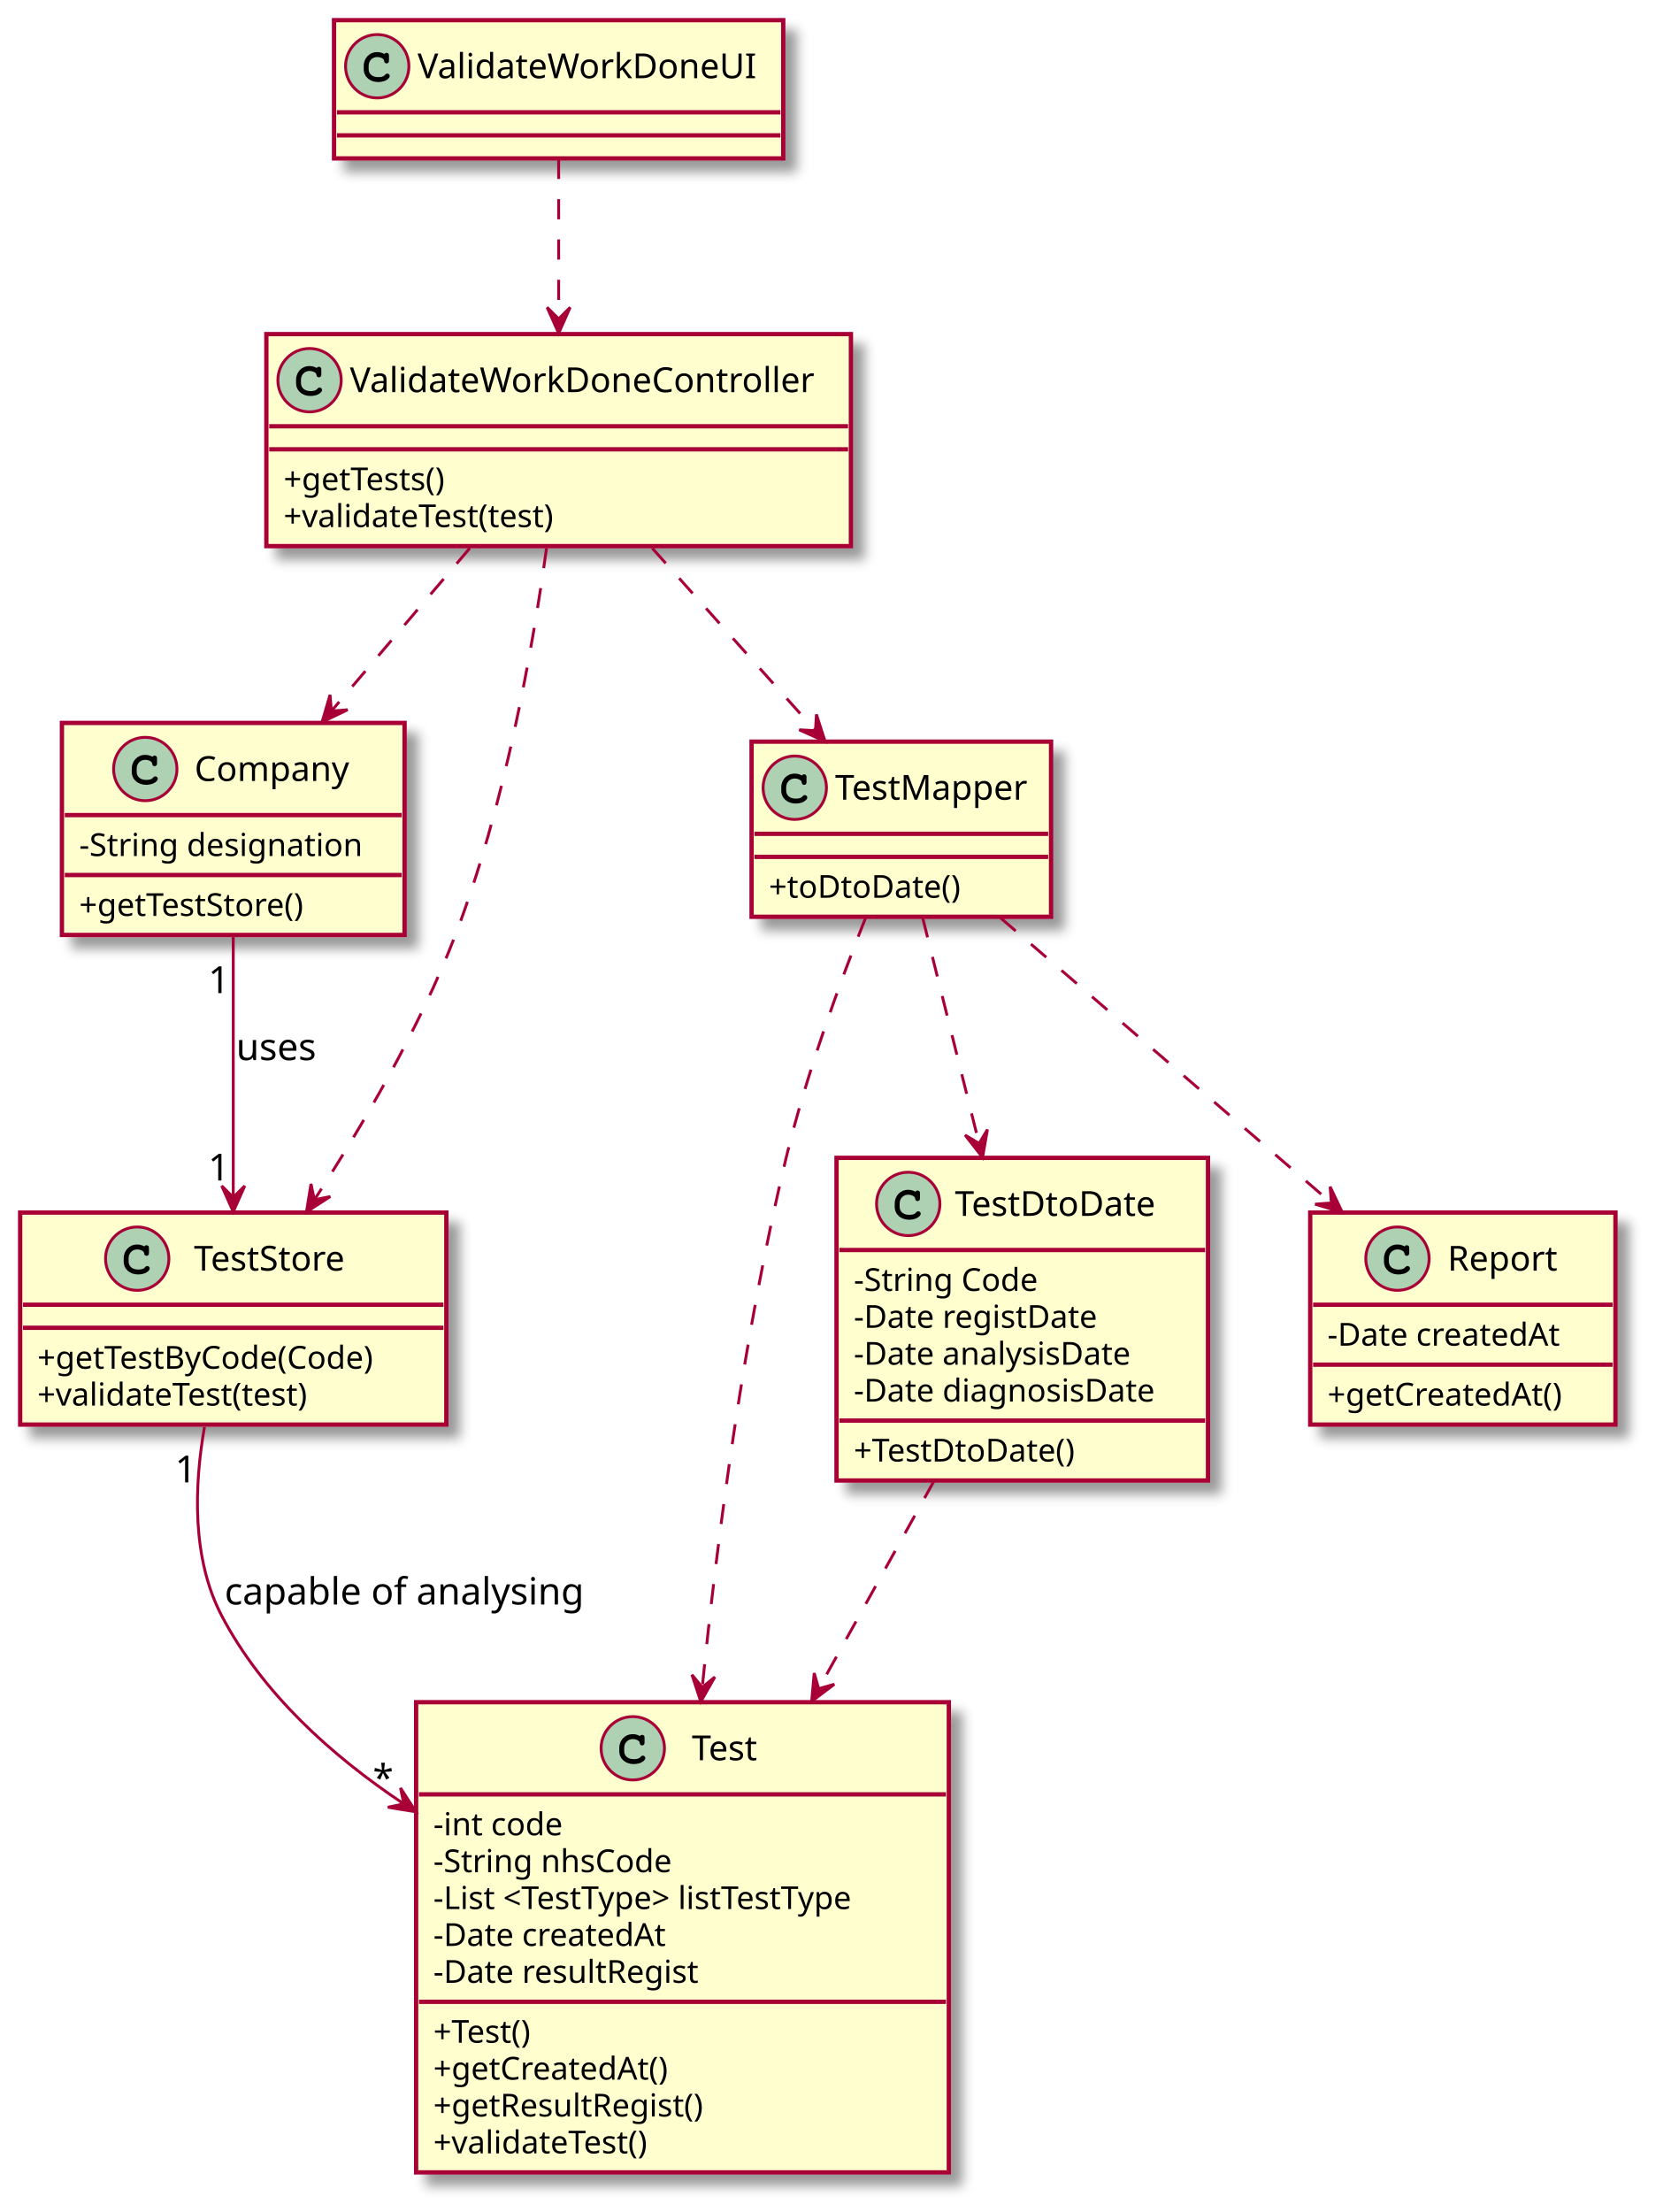
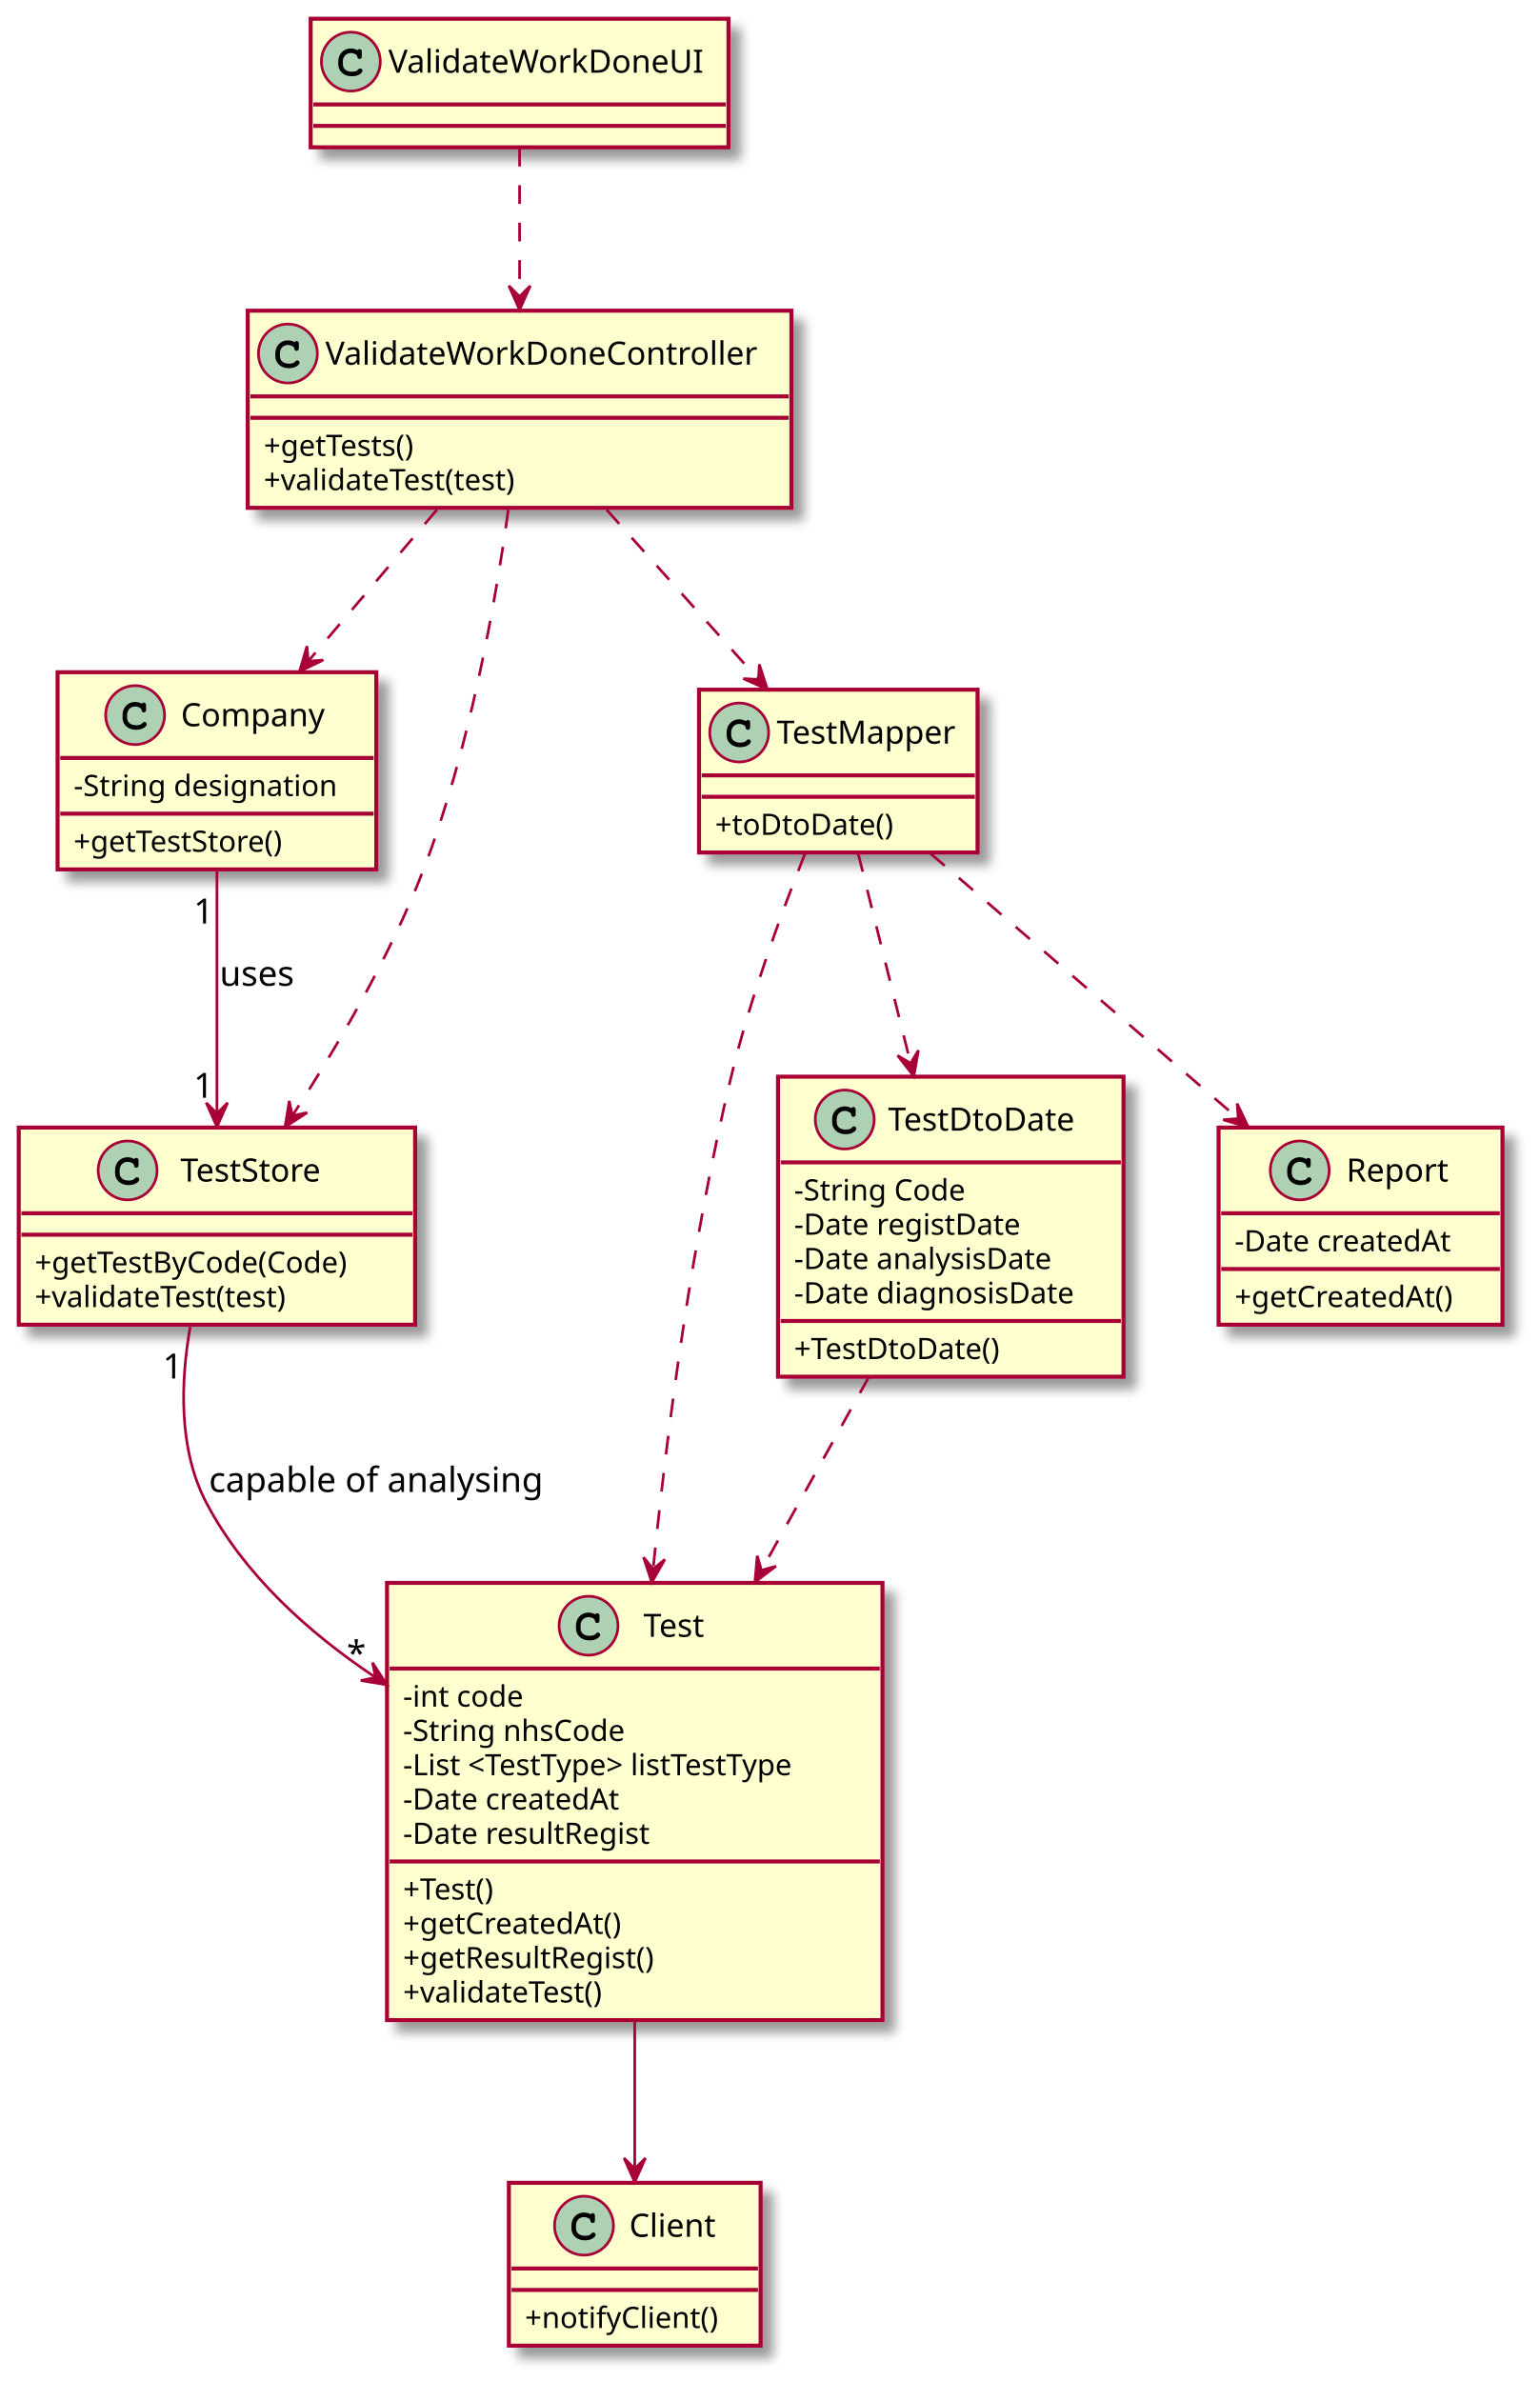
- <svg xmlns="http://www.w3.org/2000/svg" contentScriptType="application/ecmascript" contentStyleType="text/css" height="768px" preserveAspectRatio="none" style="width:575px;height:768px;background:#FFFFFF;" version="1.1" viewBox="0 0 575 768" width="575px" zoomAndPan="magnify">
+ <svg xmlns="http://www.w3.org/2000/svg" contentScriptType="application/ecmascript" contentStyleType="text/css" height="889px" preserveAspectRatio="none" style="width:575px;height:889px;background:#FFFFFF;" version="1.1" viewBox="0 0 575 889" width="575px" zoomAndPan="magnify">
  <defs>
-     <filter height="300%" id="f8tf172k708li" width="300%" x="-1" y="-1">
+     <filter height="300%" id="f15h53sv9jr0ud" width="300%" x="-1" y="-1">
      <feGaussianBlur result="blurOut" stdDeviation="2.0" />
      <feColorMatrix in="blurOut" result="blurOut2" type="matrix" values="0 0 0 0 0 0 0 0 0 0 0 0 0 0 0 0 0 0 .4 0" />
      <feOffset dx="4.0" dy="4.0" in="blurOut2" result="blurOut3" />
      <feBlend in="SourceGraphic" in2="blurOut3" mode="normal" />
    </filter>
  </defs>
  <g>
-     <rect codeLine="3" fill="#FEFECE" filter="url(#f8tf172k708li)" height="73.609" id="Company" style="stroke:#A80036;stroke-width:1.5;" width="119" x="21.5" y="251" />
+     <rect codeLine="3" fill="#FEFECE" filter="url(#f15h53sv9jr0ud)" height="73.609" id="Company" style="stroke:#A80036;stroke-width:1.5;" width="119" x="21.5" y="251" />
    <ellipse cx="50.45" cy="267" fill="#ADD1B2" rx="11" ry="11" style="stroke:#A80036;stroke-width:1.0;" />
    <path d="M52.794,262.672 C51.856,262.234 51.263,262.094 50.388,262.094 C47.763,262.094 45.763,264.172 45.763,266.891 L45.763,268.016 C45.763,270.594 47.872,272.484 50.763,272.484 C51.981,272.484 53.138,272.188 53.888,271.641 C54.466,271.234 54.794,270.781 54.794,270.391 C54.794,269.938 54.403,269.547 53.934,269.547 C53.716,269.547 53.513,269.625 53.325,269.812 C52.872,270.297 52.872,270.297 52.684,270.391 C52.263,270.656 51.575,270.781 50.809,270.781 C48.763,270.781 47.466,269.688 47.466,267.984 L47.466,266.891 C47.466,265.109 48.716,263.797 50.45,263.797 C51.028,263.797 51.638,263.953 52.106,264.203 C52.591,264.484 52.763,264.703 52.856,265.109 C52.919,265.516 52.95,265.641 53.091,265.766 C53.231,265.906 53.466,266.016 53.684,266.016 C53.95,266.016 54.216,265.875 54.388,265.656 C54.497,265.5 54.528,265.312 54.528,264.891 L54.528,263.469 C54.528,263.031 54.513,262.906 54.419,262.75 C54.263,262.484 53.981,262.344 53.684,262.344 C53.388,262.344 53.184,262.438 52.966,262.75 L52.794,262.672 Z " fill="#000000" />
    <text fill="#000000" font-family="sans-serif" font-size="12" lengthAdjust="spacing" textLength="56" x="67.55" y="271.154">Company</text>
    <line style="stroke:#A80036;stroke-width:1.5;" x1="22.5" x2="139.5" y1="283" y2="283" />
    <text fill="#000000" font-family="sans-serif" font-size="11" lengthAdjust="spacing" textLength="107" x="27.5" y="297.21">-String designation</text>
    <line style="stroke:#A80036;stroke-width:1.5;" x1="22.5" x2="139.5" y1="303.805" y2="303.805" />
    <text fill="#000000" font-family="sans-serif" font-size="11" lengthAdjust="spacing" textLength="92" x="27.5" y="318.015">+getTestStore()</text>
-     <rect codeLine="10" fill="#FEFECE" filter="url(#f8tf172k708li)" height="163.242" id="Test" style="stroke:#A80036;stroke-width:1.5;" width="185" x="144.5" y="591" />
+     <rect codeLine="10" fill="#FEFECE" filter="url(#f15h53sv9jr0ud)" height="163.242" id="Test" style="stroke:#A80036;stroke-width:1.5;" width="185" x="144.5" y="591" />
    <ellipse cx="219.75" cy="607" fill="#ADD1B2" rx="11" ry="11" style="stroke:#A80036;stroke-width:1.0;" />
    <path d="M222.094,602.672 C221.156,602.234 220.562,602.094 219.688,602.094 C217.062,602.094 215.062,604.172 215.062,606.891 L215.062,608.016 C215.062,610.594 217.172,612.484 220.062,612.484 C221.281,612.484 222.438,612.188 223.188,611.641 C223.766,611.234 224.094,610.781 224.094,610.391 C224.094,609.938 223.703,609.547 223.234,609.547 C223.016,609.547 222.812,609.625 222.625,609.812 C222.172,610.297 222.172,610.297 221.984,610.391 C221.562,610.656 220.875,610.781 220.109,610.781 C218.062,610.781 216.766,609.688 216.766,607.984 L216.766,606.891 C216.766,605.109 218.016,603.797 219.75,603.797 C220.328,603.797 220.938,603.953 221.406,604.203 C221.891,604.484 222.062,604.703 222.156,605.109 C222.219,605.516 222.25,605.641 222.391,605.766 C222.531,605.906 222.766,606.016 222.984,606.016 C223.25,606.016 223.516,605.875 223.688,605.656 C223.797,605.5 223.828,605.312 223.828,604.891 L223.828,603.469 C223.828,603.031 223.812,602.906 223.719,602.75 C223.562,602.484 223.281,602.344 222.984,602.344 C222.688,602.344 222.484,602.438 222.266,602.75 L222.094,602.672 Z " fill="#000000" />
    <text fill="#000000" font-family="sans-serif" font-size="12" lengthAdjust="spacing" textLength="26" x="240.25" y="611.154">Test</text>
    <line style="stroke:#A80036;stroke-width:1.5;" x1="145.5" x2="328.5" y1="623" y2="623" />
    <text fill="#000000" font-family="sans-serif" font-size="11" lengthAdjust="spacing" textLength="50" x="150.5" y="637.21">-int code</text>
    <text fill="#000000" font-family="sans-serif" font-size="11" lengthAdjust="spacing" textLength="91" x="150.5" y="650.015">-String nhsCode</text>
    <text fill="#000000" font-family="sans-serif" font-size="11" lengthAdjust="spacing" textLength="173" x="150.5" y="662.82">-List &lt;TestType&gt; listTestType</text>
    <text fill="#000000" font-family="sans-serif" font-size="11" lengthAdjust="spacing" textLength="92" x="150.5" y="675.625">-Date createdAt</text>
    <text fill="#000000" font-family="sans-serif" font-size="11" lengthAdjust="spacing" textLength="103" x="150.5" y="688.429">-Date resultRegist</text>
    <line style="stroke:#A80036;stroke-width:1.5;" x1="145.5" x2="328.5" y1="695.023" y2="695.023" />
    <text fill="#000000" font-family="sans-serif" font-size="11" lengthAdjust="spacing" textLength="42" x="150.5" y="709.234">+Test()</text>
    <text fill="#000000" font-family="sans-serif" font-size="11" lengthAdjust="spacing" textLength="94" x="150.5" y="722.039">+getCreatedAt()</text>
    <text fill="#000000" font-family="sans-serif" font-size="11" lengthAdjust="spacing" textLength="106" x="150.5" y="734.843">+getResultRegist()</text>
    <text fill="#000000" font-family="sans-serif" font-size="11" lengthAdjust="spacing" textLength="88" x="150.5" y="747.648">+validateTest()</text>
-     <rect codeLine="22" fill="#FEFECE" filter="url(#f8tf172k708li)" height="73.609" id="TestStore" style="stroke:#A80036;stroke-width:1.5;" width="148" x="7" y="421" />
+     <rect codeLine="22" fill="#FEFECE" filter="url(#f15h53sv9jr0ud)" height="73.609" id="TestStore" style="stroke:#A80036;stroke-width:1.5;" width="148" x="7" y="421" />
    <ellipse cx="47.65" cy="437" fill="#ADD1B2" rx="11" ry="11" style="stroke:#A80036;stroke-width:1.0;" />
    <path d="M49.994,432.672 C49.056,432.234 48.462,432.094 47.587,432.094 C44.962,432.094 42.962,434.172 42.962,436.891 L42.962,438.016 C42.962,440.594 45.072,442.484 47.962,442.484 C49.181,442.484 50.337,442.188 51.087,441.641 C51.666,441.234 51.994,440.781 51.994,440.391 C51.994,439.938 51.603,439.547 51.134,439.547 C50.916,439.547 50.712,439.625 50.525,439.812 C50.072,440.297 50.072,440.297 49.884,440.391 C49.462,440.656 48.775,440.781 48.009,440.781 C45.962,440.781 44.666,439.688 44.666,437.984 L44.666,436.891 C44.666,435.109 45.916,433.797 47.65,433.797 C48.228,433.797 48.837,433.953 49.306,434.203 C49.791,434.484 49.962,434.703 50.056,435.109 C50.119,435.516 50.15,435.641 50.291,435.766 C50.431,435.906 50.666,436.016 50.884,436.016 C51.15,436.016 51.416,435.875 51.587,435.656 C51.697,435.5 51.728,435.312 51.728,434.891 L51.728,433.469 C51.728,433.031 51.712,432.906 51.619,432.75 C51.462,432.484 51.181,432.344 50.884,432.344 C50.587,432.344 50.384,432.438 50.166,432.75 L49.994,432.672 Z " fill="#000000" />
    <text fill="#000000" font-family="sans-serif" font-size="12" lengthAdjust="spacing" textLength="59" x="67.35" y="441.154">TestStore</text>
    <line style="stroke:#A80036;stroke-width:1.5;" x1="8" x2="154" y1="453" y2="453" />
    <line style="stroke:#A80036;stroke-width:1.5;" x1="8" x2="154" y1="461" y2="461" />
    <text fill="#000000" font-family="sans-serif" font-size="11" lengthAdjust="spacing" textLength="136" x="13" y="475.21">+getTestByCode(Code)</text>
    <text fill="#000000" font-family="sans-serif" font-size="11" lengthAdjust="spacing" textLength="110" x="13" y="488.015">+validateTest(test)</text>
-     <rect codeLine="28" fill="#FEFECE" filter="url(#f8tf172k708li)" height="73.609" id="ValidateWorkDoneController" style="stroke:#A80036;stroke-width:1.5;" width="203" x="92.5" y="116" />
+     <rect codeLine="28" fill="#FEFECE" filter="url(#f15h53sv9jr0ud)" height="73.609" id="ValidateWorkDoneController" style="stroke:#A80036;stroke-width:1.5;" width="203" x="92.5" y="116" />
    <ellipse cx="107.5" cy="132" fill="#ADD1B2" rx="11" ry="11" style="stroke:#A80036;stroke-width:1.0;" />
    <path d="M109.844,127.672 C108.906,127.234 108.312,127.094 107.438,127.094 C104.812,127.094 102.812,129.172 102.812,131.891 L102.812,133.016 C102.812,135.594 104.922,137.484 107.812,137.484 C109.031,137.484 110.188,137.188 110.938,136.641 C111.516,136.234 111.844,135.781 111.844,135.391 C111.844,134.938 111.453,134.547 110.984,134.547 C110.766,134.547 110.562,134.625 110.375,134.812 C109.922,135.297 109.922,135.297 109.734,135.391 C109.312,135.656 108.625,135.781 107.859,135.781 C105.812,135.781 104.516,134.688 104.516,132.984 L104.516,131.891 C104.516,130.109 105.766,128.797 107.5,128.797 C108.078,128.797 108.688,128.953 109.156,129.203 C109.641,129.484 109.812,129.703 109.906,130.109 C109.969,130.516 110,130.641 110.141,130.766 C110.281,130.906 110.516,131.016 110.734,131.016 C111,131.016 111.266,130.875 111.438,130.656 C111.547,130.5 111.578,130.312 111.578,129.891 L111.578,128.469 C111.578,128.031 111.562,127.906 111.469,127.75 C111.312,127.484 111.031,127.344 110.734,127.344 C110.438,127.344 110.234,127.438 110.016,127.75 L109.844,127.672 Z " fill="#000000" />
    <text fill="#000000" font-family="sans-serif" font-size="12" lengthAdjust="spacing" textLength="171" x="121.5" y="136.154">ValidateWorkDoneController</text>
    <line style="stroke:#A80036;stroke-width:1.5;" x1="93.5" x2="294.5" y1="148" y2="148" />
    <line style="stroke:#A80036;stroke-width:1.5;" x1="93.5" x2="294.5" y1="156" y2="156" />
    <text fill="#000000" font-family="sans-serif" font-size="11" lengthAdjust="spacing" textLength="67" x="98.5" y="170.21">+getTests()</text>
    <text fill="#000000" font-family="sans-serif" font-size="11" lengthAdjust="spacing" textLength="110" x="98.5" y="183.015">+validateTest(test)</text>
-     <rect codeLine="33" fill="#FEFECE" filter="url(#f8tf172k708li)" height="48" id="ValidateWorkDoneUI" style="stroke:#A80036;stroke-width:1.5;" width="156" x="116" y="7" />
+     <rect codeLine="33" fill="#FEFECE" filter="url(#f15h53sv9jr0ud)" height="48" id="ValidateWorkDoneUI" style="stroke:#A80036;stroke-width:1.5;" width="156" x="116" y="7" />
    <ellipse cx="131" cy="23" fill="#ADD1B2" rx="11" ry="11" style="stroke:#A80036;stroke-width:1.0;" />
    <path d="M133.344,18.672 C132.406,18.234 131.812,18.094 130.938,18.094 C128.312,18.094 126.312,20.172 126.312,22.891 L126.312,24.016 C126.312,26.594 128.422,28.484 131.312,28.484 C132.531,28.484 133.688,28.188 134.438,27.641 C135.016,27.234 135.344,26.781 135.344,26.391 C135.344,25.938 134.953,25.547 134.484,25.547 C134.266,25.547 134.062,25.625 133.875,25.812 C133.422,26.297 133.422,26.297 133.234,26.391 C132.812,26.656 132.125,26.781 131.359,26.781 C129.312,26.781 128.016,25.688 128.016,23.984 L128.016,22.891 C128.016,21.109 129.266,19.797 131,19.797 C131.578,19.797 132.188,19.953 132.656,20.203 C133.141,20.484 133.312,20.703 133.406,21.109 C133.469,21.516 133.5,21.641 133.641,21.766 C133.781,21.906 134.016,22.016 134.234,22.016 C134.5,22.016 134.766,21.875 134.938,21.656 C135.047,21.5 135.078,21.312 135.078,20.891 L135.078,19.469 C135.078,19.031 135.062,18.906 134.969,18.75 C134.812,18.484 134.531,18.344 134.234,18.344 C133.938,18.344 133.734,18.438 133.516,18.75 L133.344,18.672 Z " fill="#000000" />
    <text fill="#000000" font-family="sans-serif" font-size="12" lengthAdjust="spacing" textLength="124" x="145" y="27.154">ValidateWorkDoneUI</text>
    <line style="stroke:#A80036;stroke-width:1.5;" x1="117" x2="271" y1="39" y2="39" />
    <line style="stroke:#A80036;stroke-width:1.5;" x1="117" x2="271" y1="47" y2="47" />
-     <rect codeLine="37" fill="#FEFECE" filter="url(#f8tf172k708li)" height="60.805" id="TestMapper" style="stroke:#A80036;stroke-width:1.5;" width="104" x="261" y="257.5" />
+     <rect codeLine="37" fill="#FEFECE" filter="url(#f15h53sv9jr0ud)" height="60.805" id="TestMapper" style="stroke:#A80036;stroke-width:1.5;" width="104" x="261" y="257.5" />
    <ellipse cx="276" cy="273.5" fill="#ADD1B2" rx="11" ry="11" style="stroke:#A80036;stroke-width:1.0;" />
    <path d="M278.344,269.172 C277.406,268.734 276.812,268.594 275.938,268.594 C273.312,268.594 271.312,270.672 271.312,273.391 L271.312,274.516 C271.312,277.094 273.422,278.984 276.312,278.984 C277.531,278.984 278.688,278.688 279.438,278.141 C280.016,277.734 280.344,277.281 280.344,276.891 C280.344,276.438 279.953,276.047 279.484,276.047 C279.266,276.047 279.062,276.125 278.875,276.312 C278.422,276.797 278.422,276.797 278.234,276.891 C277.812,277.156 277.125,277.281 276.359,277.281 C274.312,277.281 273.016,276.188 273.016,274.484 L273.016,273.391 C273.016,271.609 274.266,270.297 276,270.297 C276.578,270.297 277.188,270.453 277.656,270.703 C278.141,270.984 278.312,271.203 278.406,271.609 C278.469,272.016 278.5,272.141 278.641,272.266 C278.781,272.406 279.016,272.516 279.234,272.516 C279.5,272.516 279.766,272.375 279.938,272.156 C280.047,272 280.078,271.812 280.078,271.391 L280.078,269.969 C280.078,269.531 280.062,269.406 279.969,269.25 C279.812,268.984 279.531,268.844 279.234,268.844 C278.938,268.844 278.734,268.938 278.516,269.25 L278.344,269.172 Z " fill="#000000" />
    <text fill="#000000" font-family="sans-serif" font-size="12" lengthAdjust="spacing" textLength="72" x="290" y="277.654">TestMapper</text>
    <line style="stroke:#A80036;stroke-width:1.5;" x1="262" x2="364" y1="289.5" y2="289.5" />
    <line style="stroke:#A80036;stroke-width:1.5;" x1="262" x2="364" y1="297.5" y2="297.5" />
    <text fill="#000000" font-family="sans-serif" font-size="11" lengthAdjust="spacing" textLength="76" x="267" y="311.71">+toDtoDate()</text>
-     <rect codeLine="41" fill="#FEFECE" filter="url(#f8tf172k708li)" height="112.023" id="TestDtoDate" style="stroke:#A80036;stroke-width:1.5;" width="129" x="290.5" y="402" />
+     <rect codeLine="41" fill="#FEFECE" filter="url(#f15h53sv9jr0ud)" height="112.023" id="TestDtoDate" style="stroke:#A80036;stroke-width:1.5;" width="129" x="290.5" y="402" />
    <ellipse cx="315.4" cy="418" fill="#ADD1B2" rx="11" ry="11" style="stroke:#A80036;stroke-width:1.0;" />
    <path d="M317.744,413.672 C316.806,413.234 316.212,413.094 315.337,413.094 C312.712,413.094 310.712,415.172 310.712,417.891 L310.712,419.016 C310.712,421.594 312.822,423.484 315.712,423.484 C316.931,423.484 318.087,423.188 318.837,422.641 C319.416,422.234 319.744,421.781 319.744,421.391 C319.744,420.938 319.353,420.547 318.884,420.547 C318.666,420.547 318.462,420.625 318.275,420.812 C317.822,421.297 317.822,421.297 317.634,421.391 C317.212,421.656 316.525,421.781 315.759,421.781 C313.712,421.781 312.416,420.688 312.416,418.984 L312.416,417.891 C312.416,416.109 313.666,414.797 315.4,414.797 C315.978,414.797 316.587,414.953 317.056,415.203 C317.541,415.484 317.712,415.703 317.806,416.109 C317.869,416.516 317.9,416.641 318.041,416.766 C318.181,416.906 318.416,417.016 318.634,417.016 C318.9,417.016 319.166,416.875 319.337,416.656 C319.447,416.5 319.478,416.312 319.478,415.891 L319.478,414.469 C319.478,414.031 319.462,413.906 319.369,413.75 C319.212,413.484 318.931,413.344 318.634,413.344 C318.337,413.344 318.134,413.438 317.916,413.75 L317.744,413.672 Z " fill="#000000" />
    <text fill="#000000" font-family="sans-serif" font-size="12" lengthAdjust="spacing" textLength="75" x="331.6" y="422.154">TestDtoDate</text>
    <line style="stroke:#A80036;stroke-width:1.5;" x1="291.5" x2="418.5" y1="434" y2="434" />
    <text fill="#000000" font-family="sans-serif" font-size="11" lengthAdjust="spacing" textLength="71" x="296.5" y="448.21">-String Code</text>
    <text fill="#000000" font-family="sans-serif" font-size="11" lengthAdjust="spacing" textLength="96" x="296.5" y="461.015">-Date registDate</text>
    <text fill="#000000" font-family="sans-serif" font-size="11" lengthAdjust="spacing" textLength="110" x="296.5" y="473.82">-Date analysisDate</text>
    <text fill="#000000" font-family="sans-serif" font-size="11" lengthAdjust="spacing" textLength="117" x="296.5" y="486.625">-Date diagnosisDate</text>
    <line style="stroke:#A80036;stroke-width:1.5;" x1="291.5" x2="418.5" y1="493.219" y2="493.219" />
    <text fill="#000000" font-family="sans-serif" font-size="11" lengthAdjust="spacing" textLength="90" x="296.5" y="507.429">+TestDtoDate()</text>
-     <rect codeLine="48" fill="#FEFECE" filter="url(#f8tf172k708li)" height="73.609" id="Report" style="stroke:#A80036;stroke-width:1.5;" width="106" x="455" y="421" />
+     <rect codeLine="48" fill="#FEFECE" filter="url(#f15h53sv9jr0ud)" height="73.609" id="Report" style="stroke:#A80036;stroke-width:1.5;" width="106" x="455" y="421" />
    <ellipse cx="485.3" cy="437" fill="#ADD1B2" rx="11" ry="11" style="stroke:#A80036;stroke-width:1.0;" />
    <path d="M487.644,432.672 C486.706,432.234 486.113,432.094 485.238,432.094 C482.613,432.094 480.613,434.172 480.613,436.891 L480.613,438.016 C480.613,440.594 482.722,442.484 485.613,442.484 C486.831,442.484 487.988,442.188 488.738,441.641 C489.316,441.234 489.644,440.781 489.644,440.391 C489.644,439.938 489.253,439.547 488.784,439.547 C488.566,439.547 488.363,439.625 488.175,439.812 C487.722,440.297 487.722,440.297 487.534,440.391 C487.113,440.656 486.425,440.781 485.659,440.781 C483.613,440.781 482.316,439.688 482.316,437.984 L482.316,436.891 C482.316,435.109 483.566,433.797 485.3,433.797 C485.878,433.797 486.488,433.953 486.956,434.203 C487.441,434.484 487.613,434.703 487.706,435.109 C487.769,435.516 487.8,435.641 487.941,435.766 C488.081,435.906 488.316,436.016 488.534,436.016 C488.8,436.016 489.066,435.875 489.238,435.656 C489.347,435.5 489.378,435.312 489.378,434.891 L489.378,433.469 C489.378,433.031 489.363,432.906 489.269,432.75 C489.113,432.484 488.831,432.344 488.534,432.344 C488.238,432.344 488.034,432.438 487.816,432.75 L487.644,432.672 Z " fill="#000000" />
    <text fill="#000000" font-family="sans-serif" font-size="12" lengthAdjust="spacing" textLength="40" x="502.7" y="441.154">Report</text>
    <line style="stroke:#A80036;stroke-width:1.5;" x1="456" x2="560" y1="453" y2="453" />
    <text fill="#000000" font-family="sans-serif" font-size="11" lengthAdjust="spacing" textLength="92" x="461" y="467.21">-Date createdAt</text>
    <line style="stroke:#A80036;stroke-width:1.5;" x1="456" x2="560" y1="473.805" y2="473.805" />
    <text fill="#000000" font-family="sans-serif" font-size="11" lengthAdjust="spacing" textLength="94" x="461" y="488.015">+getCreatedAt()</text>
-     <path codeLine="54" d="M194,55.137 C194,70.825 194,92.003 194,110.555 " fill="none" id="ValidateWorkDoneUI-to-ValidateWorkDoneController" style="stroke:#A80036;stroke-width:1.0;stroke-dasharray:7.0,7.0;" />
+     <rect codeLine="53" fill="#FEFECE" filter="url(#f15h53sv9jr0ud)" height="60.805" id="Client" style="stroke:#A80036;stroke-width:1.5;" width="94" x="190" y="815" />
+     <ellipse cx="218.05" cy="831" fill="#ADD1B2" rx="11" ry="11" style="stroke:#A80036;stroke-width:1.0;" />
+     <path d="M220.394,826.672 C219.456,826.234 218.863,826.094 217.988,826.094 C215.363,826.094 213.363,828.172 213.363,830.891 L213.363,832.016 C213.363,834.594 215.472,836.484 218.363,836.484 C219.581,836.484 220.738,836.188 221.488,835.641 C222.066,835.234 222.394,834.781 222.394,834.391 C222.394,833.938 222.003,833.547 221.534,833.547 C221.316,833.547 221.113,833.625 220.925,833.812 C220.472,834.297 220.472,834.297 220.284,834.391 C219.863,834.656 219.175,834.781 218.409,834.781 C216.363,834.781 215.066,833.688 215.066,831.984 L215.066,830.891 C215.066,829.109 216.316,827.797 218.05,827.797 C218.628,827.797 219.238,827.953 219.706,828.203 C220.191,828.484 220.363,828.703 220.456,829.109 C220.519,829.516 220.55,829.641 220.691,829.766 C220.831,829.906 221.066,830.016 221.284,830.016 C221.55,830.016 221.816,829.875 221.988,829.656 C222.097,829.5 222.128,829.312 222.128,828.891 L222.128,827.469 C222.128,827.031 222.113,826.906 222.019,826.75 C221.863,826.484 221.581,826.344 221.284,826.344 C220.988,826.344 220.784,826.438 220.566,826.75 L220.394,826.672 Z " fill="#000000" />
+     <text fill="#000000" font-family="sans-serif" font-size="12" lengthAdjust="spacing" textLength="33" x="234.95" y="835.154">Client</text>
+     <line style="stroke:#A80036;stroke-width:1.5;" x1="191" x2="283" y1="847" y2="847" />
+     <line style="stroke:#A80036;stroke-width:1.5;" x1="191" x2="283" y1="855" y2="855" />
+     <text fill="#000000" font-family="sans-serif" font-size="11" lengthAdjust="spacing" textLength="82" x="196" y="869.21">+notifyClient()</text>
+     <path codeLine="58" d="M194,55.137 C194,70.825 194,92.003 194,110.555 " fill="none" id="ValidateWorkDoneUI-to-ValidateWorkDoneController" style="stroke:#A80036;stroke-width:1.0;stroke-dasharray:7.0,7.0;" />
    <polygon fill="#A80036" points="194,115.711,198,106.711,194,110.711,190,106.711,194,115.711" style="stroke:#A80036;stroke-width:1.0;" />
-     <path codeLine="55" d="M189.789,190.327 C184.909,225.617 175.235,280.271 158,325 C145.511,357.413 125.656,391.198 109.237,416.473 " fill="none" id="ValidateWorkDoneController-to-TestStore" style="stroke:#A80036;stroke-width:1.0;stroke-dasharray:7.0,7.0;" />
+     <path codeLine="59" d="M189.789,190.327 C184.909,225.617 175.235,280.271 158,325 C145.511,357.413 125.656,391.198 109.237,416.473 " fill="none" id="ValidateWorkDoneController-to-TestStore" style="stroke:#A80036;stroke-width:1.0;stroke-dasharray:7.0,7.0;" />
    <polygon fill="#A80036" points="106.424,420.773,114.698,415.431,109.161,416.589,108.003,411.052,106.424,420.773" style="stroke:#A80036;stroke-width:1.0;" />
-     <path codeLine="56" d="M163.122,190.343 C148.299,207.79 130.49,228.75 115.251,246.686 " fill="none" id="ValidateWorkDoneController-to-Company" style="stroke:#A80036;stroke-width:1.0;stroke-dasharray:7.0,7.0;" />
+     <path codeLine="60" d="M163.122,190.343 C148.299,207.79 130.49,228.75 115.251,246.686 " fill="none" id="ValidateWorkDoneController-to-Company" style="stroke:#A80036;stroke-width:1.0;stroke-dasharray:7.0,7.0;" />
    <polygon fill="#A80036" points="111.84,250.701,120.715,246.431,115.077,246.89,114.617,241.252,111.84,250.701" style="stroke:#A80036;stroke-width:1.0;" />
-     <path codeLine="57" d="M226.517,190.343 C244.194,210.1 265.903,234.362 283.148,253.636 " fill="none" id="ValidateWorkDoneController-to-TestMapper" style="stroke:#A80036;stroke-width:1.0;stroke-dasharray:7.0,7.0;" />
+     <path codeLine="61" d="M226.517,190.343 C244.194,210.1 265.903,234.362 283.148,253.636 " fill="none" id="ValidateWorkDoneController-to-TestMapper" style="stroke:#A80036;stroke-width:1.0;stroke-dasharray:7.0,7.0;" />
    <polygon fill="#A80036" points="286.535,257.421,283.515,248.046,283.201,253.695,277.553,253.38,286.535,257.421" style="stroke:#A80036;stroke-width:1.0;" />
-     <path codeLine="58" d="M300.575,318.703 C291.637,341.2 279.973,373.069 273,402 C258.401,462.571 249.287,532.325 243.882,585.691 " fill="none" id="TestMapper-to-Test" style="stroke:#A80036;stroke-width:1.0;stroke-dasharray:7.0,7.0;" />
+     <path codeLine="62" d="M300.575,318.703 C291.637,341.2 279.973,373.069 273,402 C258.401,462.571 249.287,532.325 243.882,585.691 " fill="none" id="TestMapper-to-Test" style="stroke:#A80036;stroke-width:1.0;stroke-dasharray:7.0,7.0;" />
    <polygon fill="#A80036" points="243.37,590.803,248.245,582.245,243.867,585.828,240.285,581.45,243.37,590.803" style="stroke:#A80036;stroke-width:1.0;" />
-     <path codeLine="59" d="M320.412,318.648 C325.821,340.286 333.339,370.356 339.984,396.936 " fill="none" id="TestMapper-to-TestDtoDate" style="stroke:#A80036;stroke-width:1.0;stroke-dasharray:7.0,7.0;" />
+     <path codeLine="63" d="M320.412,318.648 C325.821,340.286 333.339,370.356 339.984,396.936 " fill="none" id="TestMapper-to-TestDtoDate" style="stroke:#A80036;stroke-width:1.0;stroke-dasharray:7.0,7.0;" />
    <polygon fill="#A80036" points="341.214,401.856,342.911,392.154,340.001,397.005,335.15,394.095,341.214,401.856" style="stroke:#A80036;stroke-width:1.0;" />
-     <path codeLine="60" d="M347.413,318.648 C379.378,346.187 427.196,387.384 462.341,417.663 " fill="none" id="TestMapper-to-Report" style="stroke:#A80036;stroke-width:1.0;stroke-dasharray:7.0,7.0;" />
+     <path codeLine="64" d="M347.413,318.648 C379.378,346.187 427.196,387.384 462.341,417.663 " fill="none" id="TestMapper-to-Report" style="stroke:#A80036;stroke-width:1.0;stroke-dasharray:7.0,7.0;" />
    <polygon fill="#A80036" points="466.131,420.928,461.922,412.024,462.342,417.665,456.701,418.086,466.131,420.928" style="stroke:#A80036;stroke-width:1.0;" />
-     <path codeLine="61" d="M324.459,514 C312.244,535.996 297.89,561.846 284.382,586.172 " fill="none" id="TestDtoDate-to-Test" style="stroke:#A80036;stroke-width:1.0;stroke-dasharray:7.0,7.0;" />
+     <path codeLine="65" d="M324.459,514 C312.244,535.996 297.89,561.846 284.382,586.172 " fill="none" id="TestDtoDate-to-Test" style="stroke:#A80036;stroke-width:1.0;stroke-dasharray:7.0,7.0;" />
    <polygon fill="#A80036" points="281.87,590.695,289.737,584.77,284.298,586.324,282.744,580.885,281.87,590.695" style="stroke:#A80036;stroke-width:1.0;" />
-     <path codeLine="62" d="M71.011,495.416 C67.446,515.811 66.543,541.07 77,561 C91.085,587.846 114.978,609.455 140.064,626.197 " fill="none" id="TestStore-to-Test" style="stroke:#A80036;stroke-width:1.0;" />
+     <path codeLine="66" d="M237,754.243 C237,773.666 237,793.418 237,809.471 " fill="none" id="Test-to-Client" style="stroke:#A80036;stroke-width:1.0;" />
+     <polygon fill="#A80036" points="237,814.768,241,805.768,237,809.768,233,805.768,237,814.768" style="stroke:#A80036;stroke-width:1.0;" />
+     <path codeLine="67" d="M71.011,495.416 C67.446,515.811 66.543,541.07 77,561 C91.085,587.846 114.978,609.455 140.064,626.197 " fill="none" id="TestStore-to-Test" style="stroke:#A80036;stroke-width:1.0;" />
    <polygon fill="#A80036" points="144.428,629.054,139.089,620.778,140.245,626.315,134.707,627.471,144.428,629.054" style="stroke:#A80036;stroke-width:1.0;" />
    <text fill="#000000" font-family="sans-serif" font-size="13" lengthAdjust="spacing" textLength="132" x="78" y="557.067">capable of analysing</text>
    <text fill="#000000" font-family="sans-serif" font-size="13" lengthAdjust="spacing" textLength="8" x="60.781" y="514.683">1</text>
    <text fill="#000000" font-family="sans-serif" font-size="13" lengthAdjust="spacing" textLength="7" x="129.472" y="621.897">*</text>
-     <path codeLine="63" d="M81,325.04 C81,351.634 81,387.873 81,415.647 " fill="none" id="Company-to-TestStore" style="stroke:#A80036;stroke-width:1.0;" />
+     <path codeLine="68" d="M81,325.04 C81,351.634 81,387.873 81,415.647 " fill="none" id="Company-to-TestStore" style="stroke:#A80036;stroke-width:1.0;" />
    <polygon fill="#A80036" points="81,420.73,85,411.73,81,415.73,77,411.73,81,420.73" style="stroke:#A80036;stroke-width:1.0;" />
    <text fill="#000000" font-family="sans-serif" font-size="13" lengthAdjust="spacing" textLength="30" x="82" y="368.067">uses</text>
    <text fill="#000000" font-family="sans-serif" font-size="13" lengthAdjust="spacing" textLength="8" x="72.312" y="344.807">1</text>
    <text fill="#000000" font-family="sans-serif" font-size="13" lengthAdjust="spacing" textLength="8" x="72.287" y="409.869">1</text>
  </g>
</svg>
